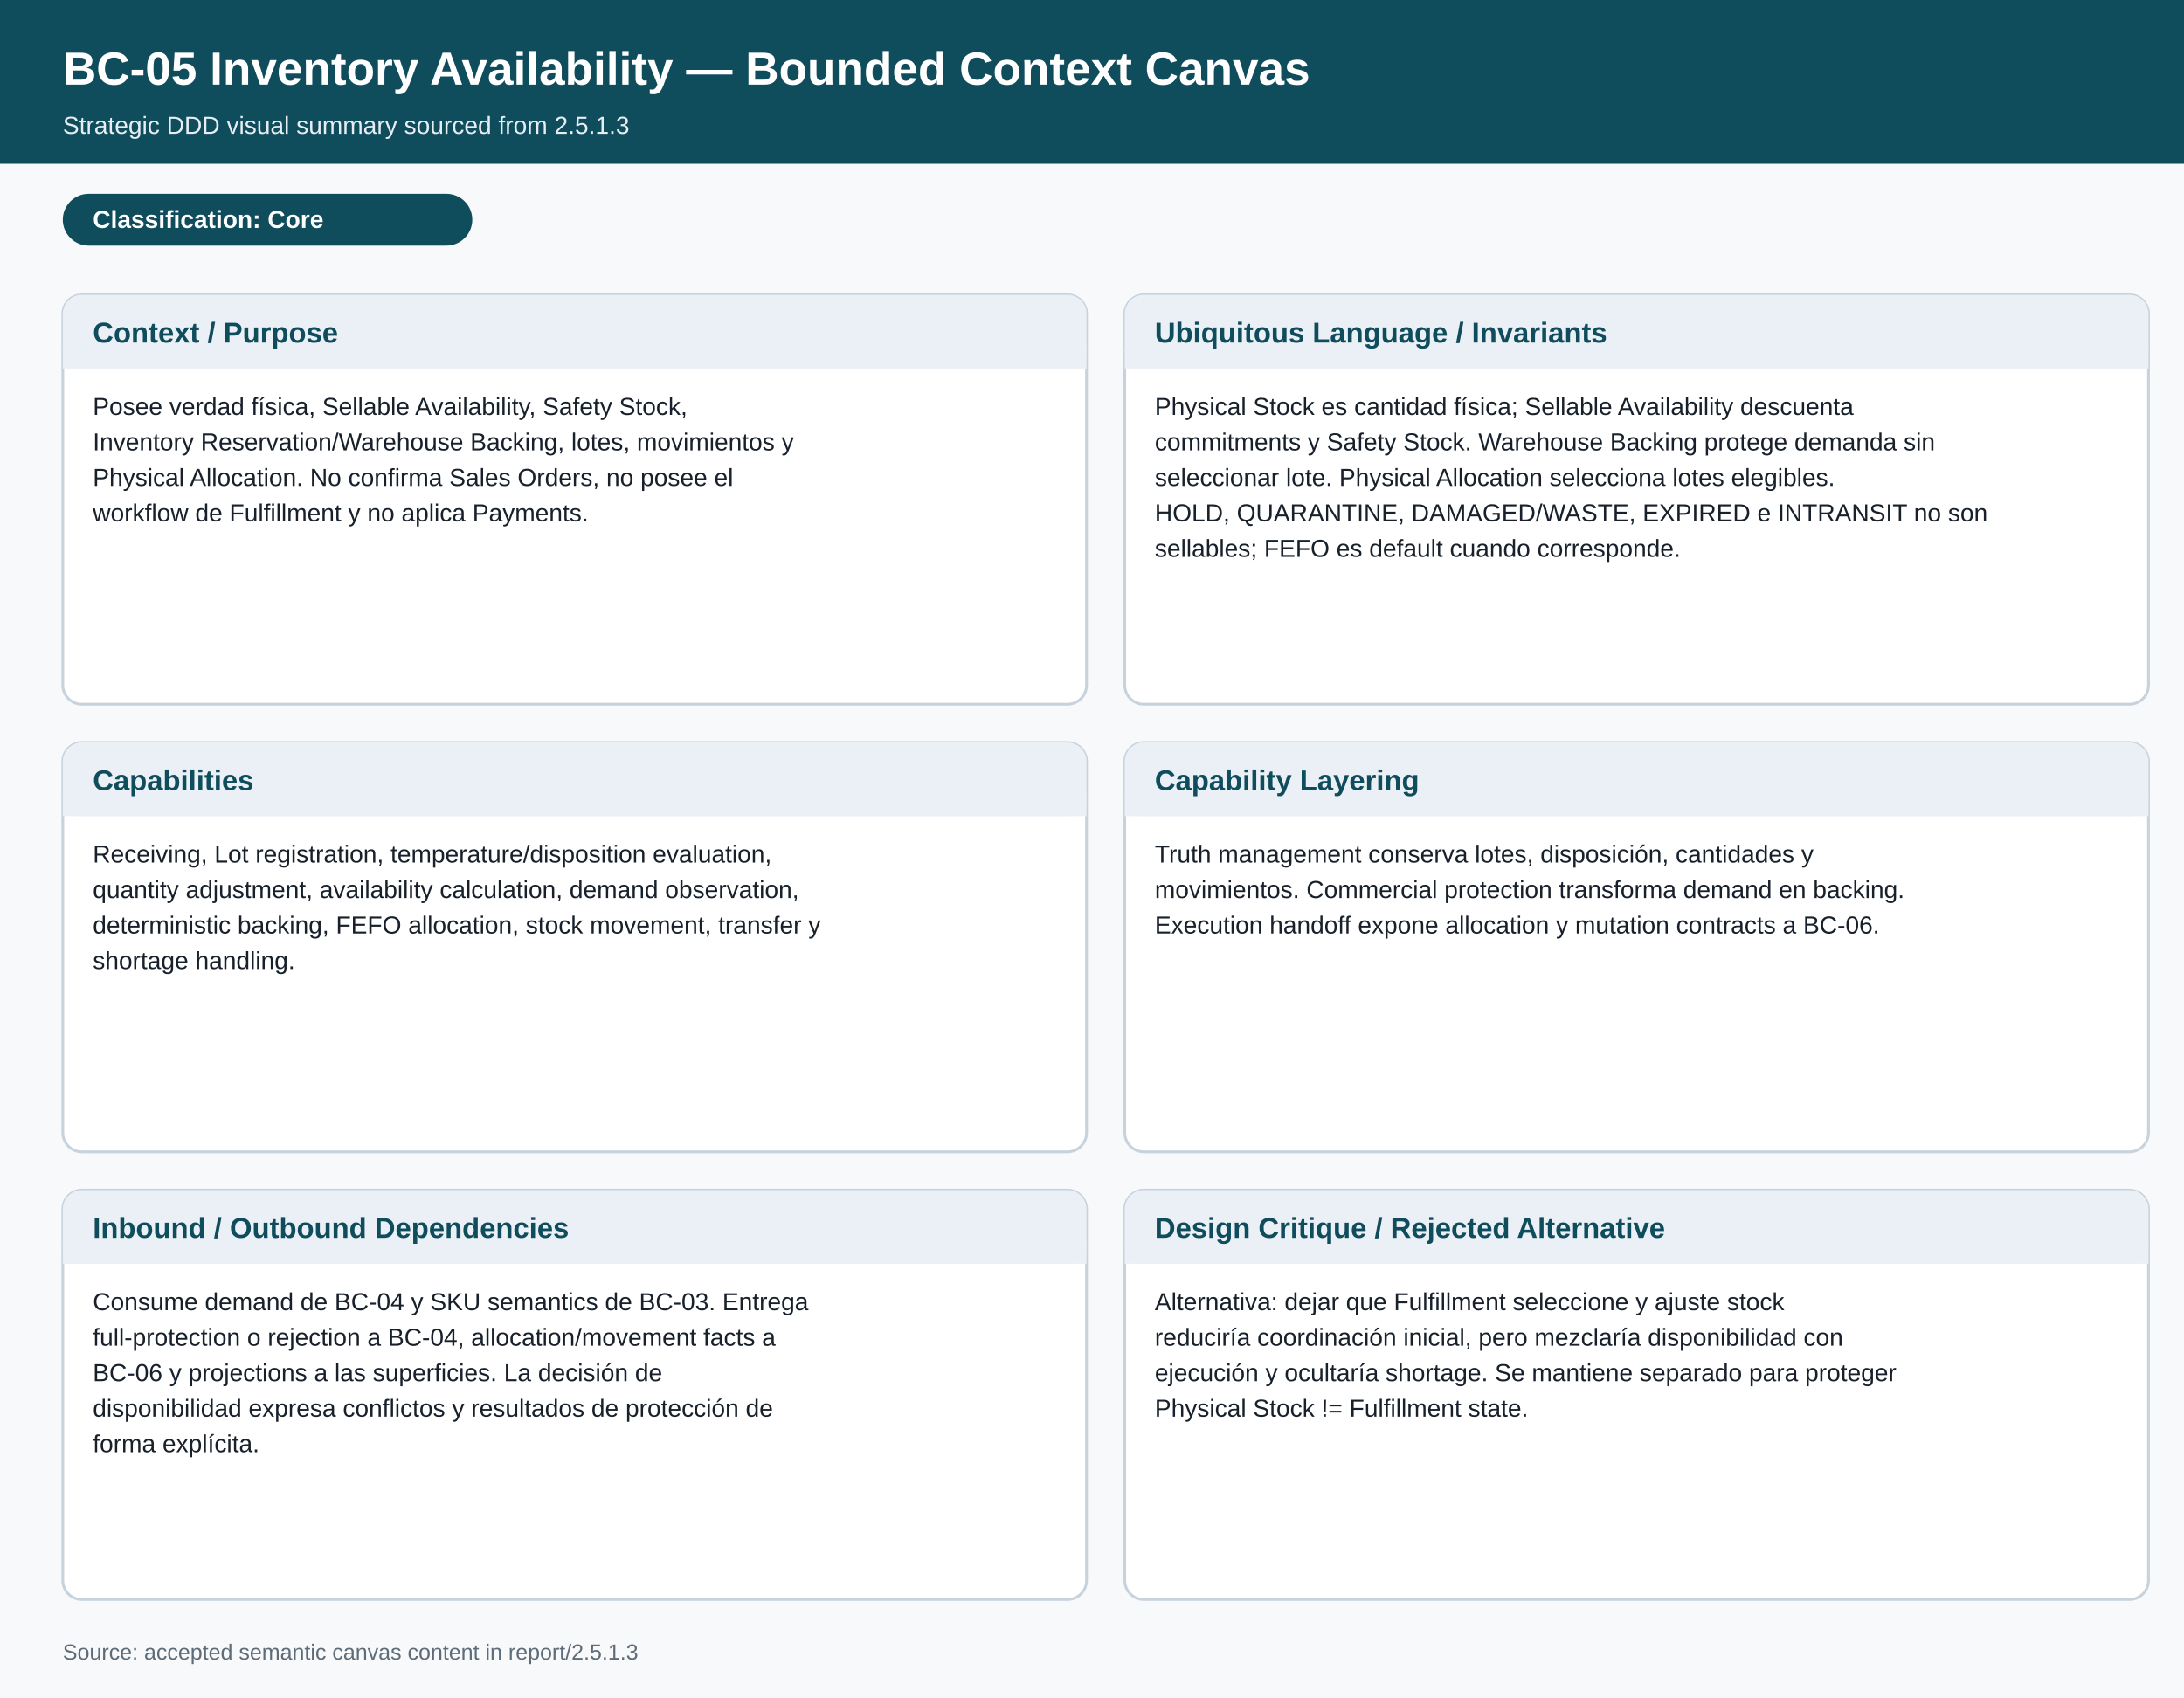
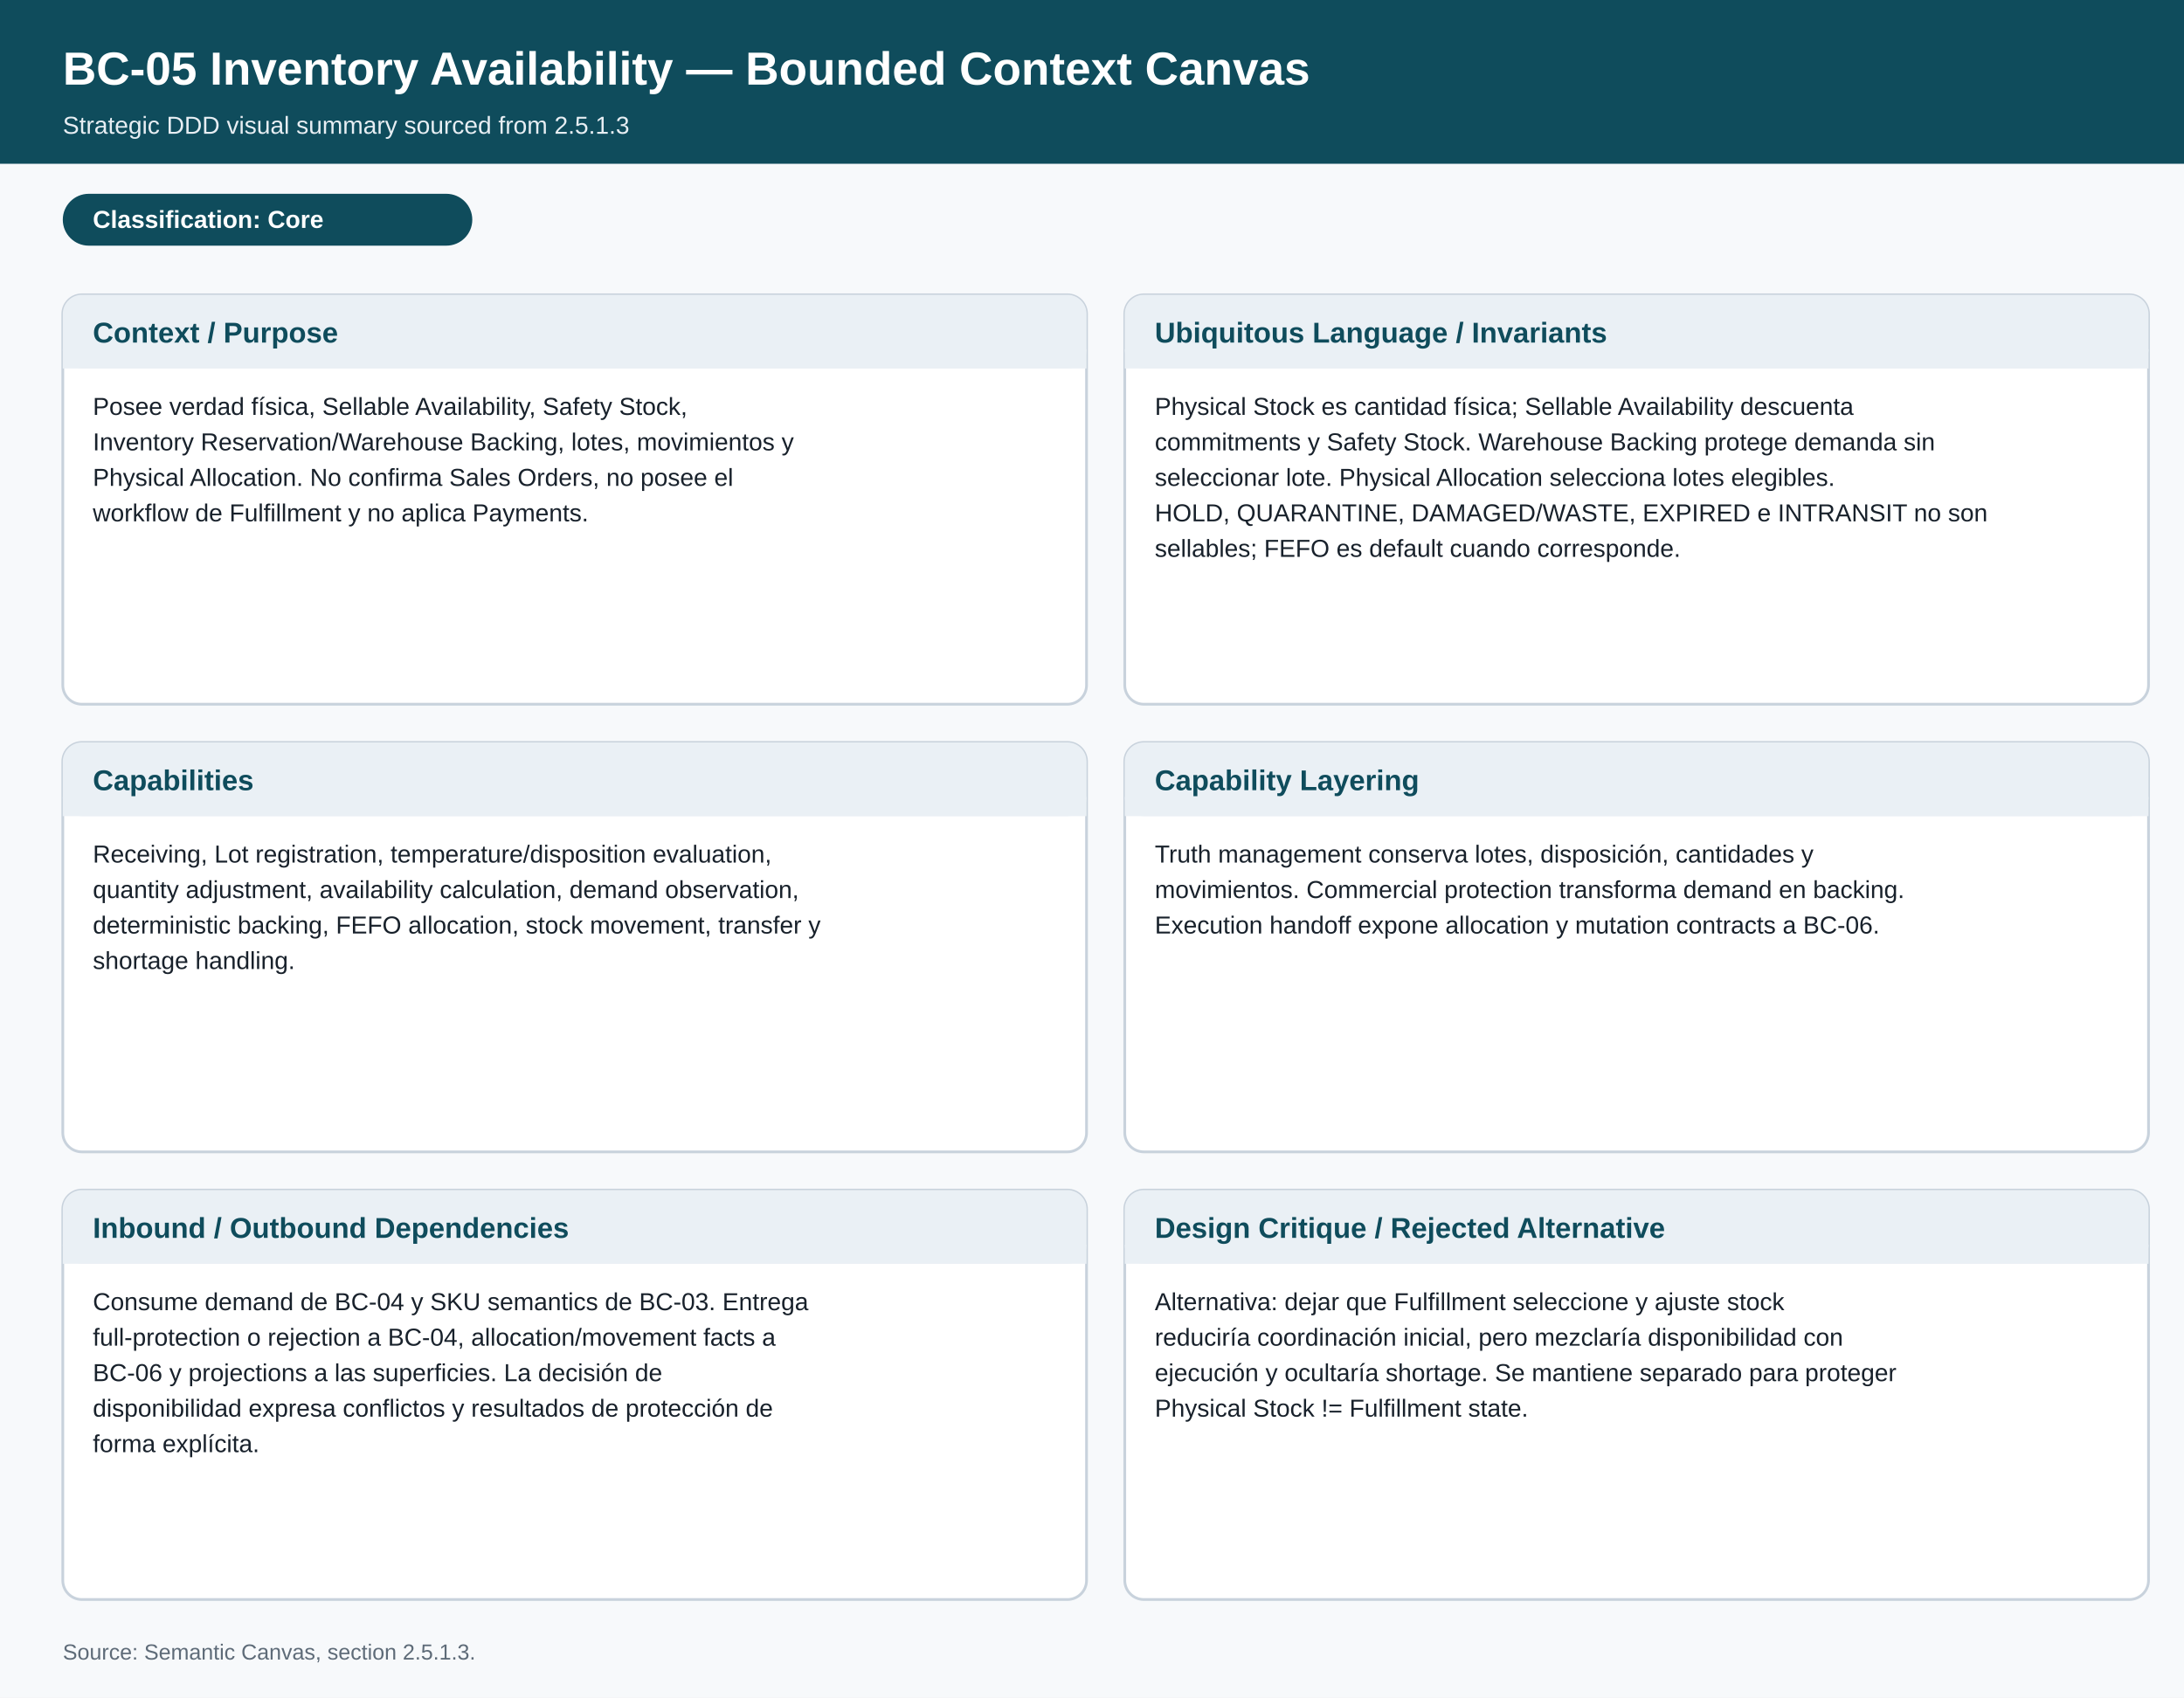
<svg xmlns="http://www.w3.org/2000/svg" width="1600" height="1244" viewBox="0 0 1600 1244">
  <rect width="100%" height="100%" fill="#f7f9fb" />
  <rect width="1600" height="120" fill="#0f4c5c" />
  <text x="46" y="62" font-family="Arial, Helvetica, sans-serif" font-size="34px" font-weight="700" fill="#ffffff">BC-05 Inventory Availability — Bounded Context Canvas</text>
  <text x="46" y="98" font-family="Arial, Helvetica, sans-serif" font-size="18px" font-weight="400" fill="#e7eef3">Strategic DDD visual summary sourced from 2.5.1.3</text>
  <rect x="46" y="142" width="300" height="38" rx="19" fill="#0f4c5c" />
  <text x="68" y="167" font-family="Arial, Helvetica, sans-serif" font-size="18px" font-weight="700" fill="#ffffff">Classification: Core</text>
  <rect x="46" y="216" width="750" height="300" rx="14" fill="#ffffff" stroke="#c8d2dc" stroke-width="2" />
  <rect x="46" y="216" width="750" height="54" rx="14" fill="#eaf0f5" />
  <rect x="46" y="256" width="750" height="14" fill="#eaf0f5" />
  <text x="68" y="251" font-family="Arial, Helvetica, sans-serif" font-size="21px" font-weight="700" fill="#0f4c5c">Context / Purpose</text>
  <text x="68" y="304" font-family="Arial, Helvetica, sans-serif" font-size="18px" font-weight="400" fill="#18212b">Posee verdad física, Sellable Availability, Safety Stock,</text>
  <text x="68" y="330" font-family="Arial, Helvetica, sans-serif" font-size="18px" font-weight="400" fill="#18212b">Inventory Reservation/Warehouse Backing, lotes, movimientos y</text>
  <text x="68" y="356" font-family="Arial, Helvetica, sans-serif" font-size="18px" font-weight="400" fill="#18212b">Physical Allocation. No confirma Sales Orders, no posee el</text>
  <text x="68" y="382" font-family="Arial, Helvetica, sans-serif" font-size="18px" font-weight="400" fill="#18212b">workflow de Fulfillment y no aplica Payments.</text>
  <rect x="824" y="216" width="750" height="300" rx="14" fill="#ffffff" stroke="#c8d2dc" stroke-width="2" />
  <rect x="824" y="216" width="750" height="54" rx="14" fill="#eaf0f5" />
  <rect x="824" y="256" width="750" height="14" fill="#eaf0f5" />
  <text x="846" y="251" font-family="Arial, Helvetica, sans-serif" font-size="21px" font-weight="700" fill="#0f4c5c">Ubiquitous Language / Invariants</text>
  <text x="846" y="304" font-family="Arial, Helvetica, sans-serif" font-size="18px" font-weight="400" fill="#18212b">Physical Stock es cantidad física; Sellable Availability descuenta</text>
  <text x="846" y="330" font-family="Arial, Helvetica, sans-serif" font-size="18px" font-weight="400" fill="#18212b">commitments y Safety Stock. Warehouse Backing protege demanda sin</text>
  <text x="846" y="356" font-family="Arial, Helvetica, sans-serif" font-size="18px" font-weight="400" fill="#18212b">seleccionar lote. Physical Allocation selecciona lotes elegibles.</text>
  <text x="846" y="382" font-family="Arial, Helvetica, sans-serif" font-size="18px" font-weight="400" fill="#18212b">HOLD, QUARANTINE, DAMAGED/WASTE, EXPIRED e INTRANSIT no son</text>
  <text x="846" y="408" font-family="Arial, Helvetica, sans-serif" font-size="18px" font-weight="400" fill="#18212b">sellables; FEFO es default cuando corresponde.</text>
  <rect x="46" y="544" width="750" height="300" rx="14" fill="#ffffff" stroke="#c8d2dc" stroke-width="2" />
  <rect x="46" y="544" width="750" height="54" rx="14" fill="#eaf0f5" />
  <rect x="46" y="584" width="750" height="14" fill="#eaf0f5" />
  <text x="68" y="579" font-family="Arial, Helvetica, sans-serif" font-size="21px" font-weight="700" fill="#0f4c5c">Capabilities</text>
  <text x="68" y="632" font-family="Arial, Helvetica, sans-serif" font-size="18px" font-weight="400" fill="#18212b">Receiving, Lot registration, temperature/disposition evaluation,</text>
  <text x="68" y="658" font-family="Arial, Helvetica, sans-serif" font-size="18px" font-weight="400" fill="#18212b">quantity adjustment, availability calculation, demand observation,</text>
  <text x="68" y="684" font-family="Arial, Helvetica, sans-serif" font-size="18px" font-weight="400" fill="#18212b">deterministic backing, FEFO allocation, stock movement, transfer y</text>
  <text x="68" y="710" font-family="Arial, Helvetica, sans-serif" font-size="18px" font-weight="400" fill="#18212b">shortage handling.</text>
  <rect x="824" y="544" width="750" height="300" rx="14" fill="#ffffff" stroke="#c8d2dc" stroke-width="2" />
  <rect x="824" y="544" width="750" height="54" rx="14" fill="#eaf0f5" />
  <rect x="824" y="584" width="750" height="14" fill="#eaf0f5" />
  <text x="846" y="579" font-family="Arial, Helvetica, sans-serif" font-size="21px" font-weight="700" fill="#0f4c5c">Capability Layering</text>
  <text x="846" y="632" font-family="Arial, Helvetica, sans-serif" font-size="18px" font-weight="400" fill="#18212b">Truth management conserva lotes, disposición, cantidades y</text>
  <text x="846" y="658" font-family="Arial, Helvetica, sans-serif" font-size="18px" font-weight="400" fill="#18212b">movimientos. Commercial protection transforma demand en backing.</text>
  <text x="846" y="684" font-family="Arial, Helvetica, sans-serif" font-size="18px" font-weight="400" fill="#18212b">Execution handoff expone allocation y mutation contracts a BC-06.</text>
  <rect x="46" y="872" width="750" height="300" rx="14" fill="#ffffff" stroke="#c8d2dc" stroke-width="2" />
  <rect x="46" y="872" width="750" height="54" rx="14" fill="#eaf0f5" />
  <rect x="46" y="912" width="750" height="14" fill="#eaf0f5" />
  <text x="68" y="907" font-family="Arial, Helvetica, sans-serif" font-size="21px" font-weight="700" fill="#0f4c5c">Inbound / Outbound Dependencies</text>
  <text x="68" y="960" font-family="Arial, Helvetica, sans-serif" font-size="18px" font-weight="400" fill="#18212b">Consume demand de BC-04 y SKU semantics de BC-03. Entrega</text>
  <text x="68" y="986" font-family="Arial, Helvetica, sans-serif" font-size="18px" font-weight="400" fill="#18212b">full-protection o rejection a BC-04, allocation/movement facts a</text>
  <text x="68" y="1012" font-family="Arial, Helvetica, sans-serif" font-size="18px" font-weight="400" fill="#18212b">BC-06 y projections a las superficies. La decisión de</text>
  <text x="68" y="1038" font-family="Arial, Helvetica, sans-serif" font-size="18px" font-weight="400" fill="#18212b">disponibilidad expresa conflictos y resultados de protección de</text>
  <text x="68" y="1064" font-family="Arial, Helvetica, sans-serif" font-size="18px" font-weight="400" fill="#18212b">forma explícita.</text>
  <rect x="824" y="872" width="750" height="300" rx="14" fill="#ffffff" stroke="#c8d2dc" stroke-width="2" />
  <rect x="824" y="872" width="750" height="54" rx="14" fill="#eaf0f5" />
  <rect x="824" y="912" width="750" height="14" fill="#eaf0f5" />
  <text x="846" y="907" font-family="Arial, Helvetica, sans-serif" font-size="21px" font-weight="700" fill="#0f4c5c">Design Critique / Rejected Alternative</text>
  <text x="846" y="960" font-family="Arial, Helvetica, sans-serif" font-size="18px" font-weight="400" fill="#18212b">Alternativa: dejar que Fulfillment seleccione y ajuste stock</text>
  <text x="846" y="986" font-family="Arial, Helvetica, sans-serif" font-size="18px" font-weight="400" fill="#18212b">reduciría coordinación inicial, pero mezclaría disponibilidad con</text>
  <text x="846" y="1012" font-family="Arial, Helvetica, sans-serif" font-size="18px" font-weight="400" fill="#18212b">ejecución y ocultaría shortage. Se mantiene separado para proteger</text>
  <text x="846" y="1038" font-family="Arial, Helvetica, sans-serif" font-size="18px" font-weight="400" fill="#18212b">Physical Stock != Fulfillment state.</text>
-   <text x="46" y="1216" font-family="Arial, Helvetica, sans-serif" font-size="16px" font-weight="400" fill="#5e6b78">Source: accepted semantic canvas content in report/2.5.1.3</text>
+   <text x="46" y="1216" font-family="Arial, Helvetica, sans-serif" font-size="16px" font-weight="400" fill="#5e6b78">Source: Semantic Canvas, section 2.5.1.3.</text>
</svg>
